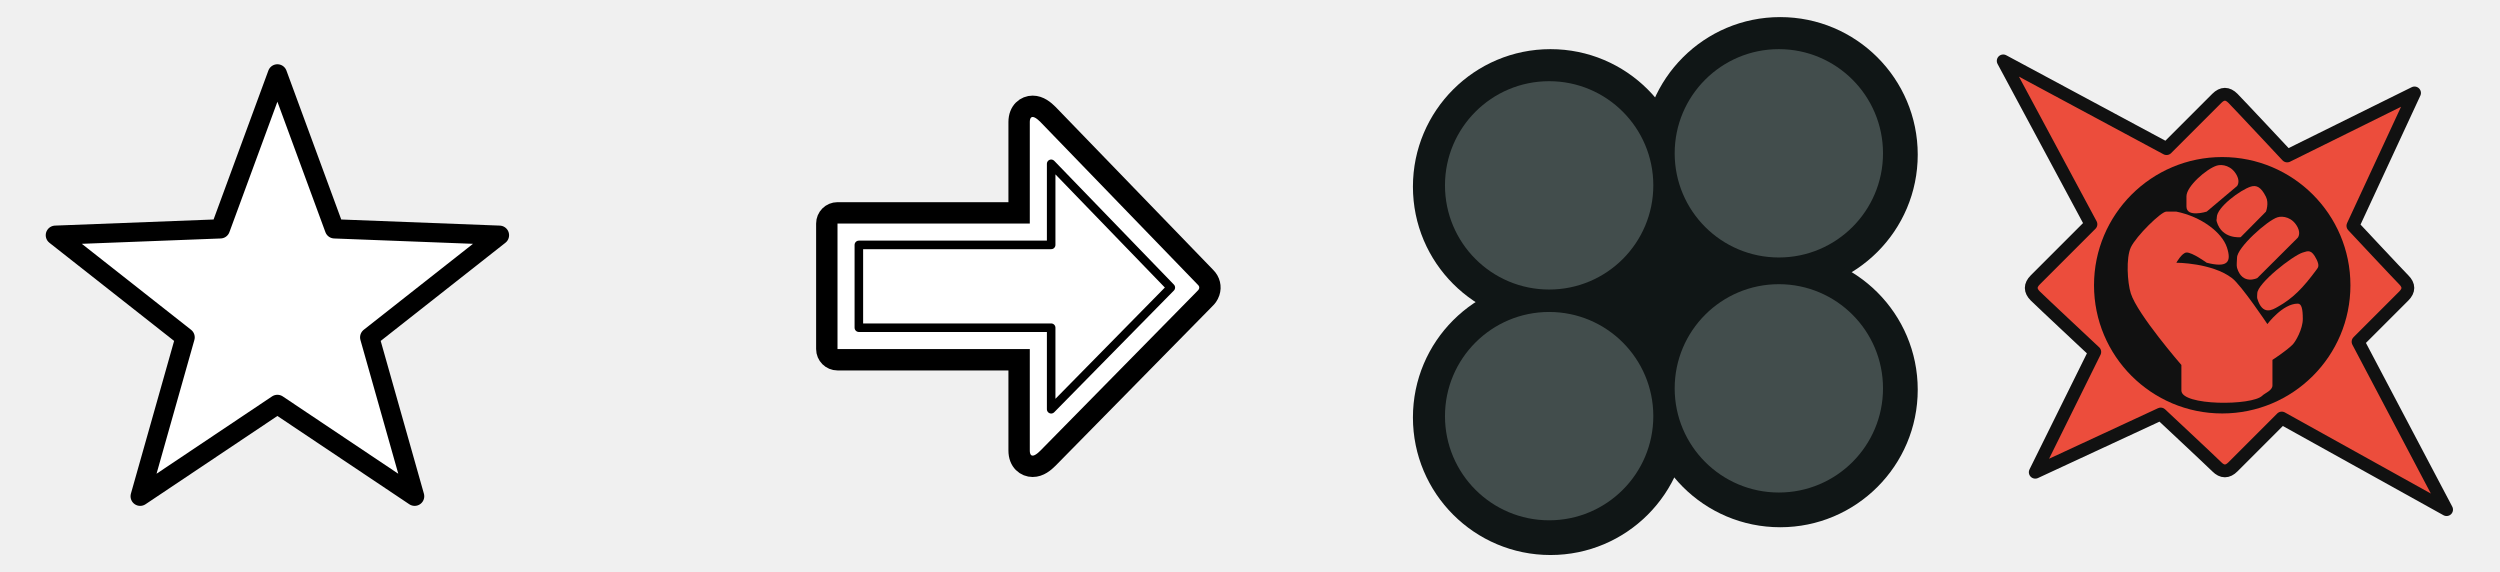
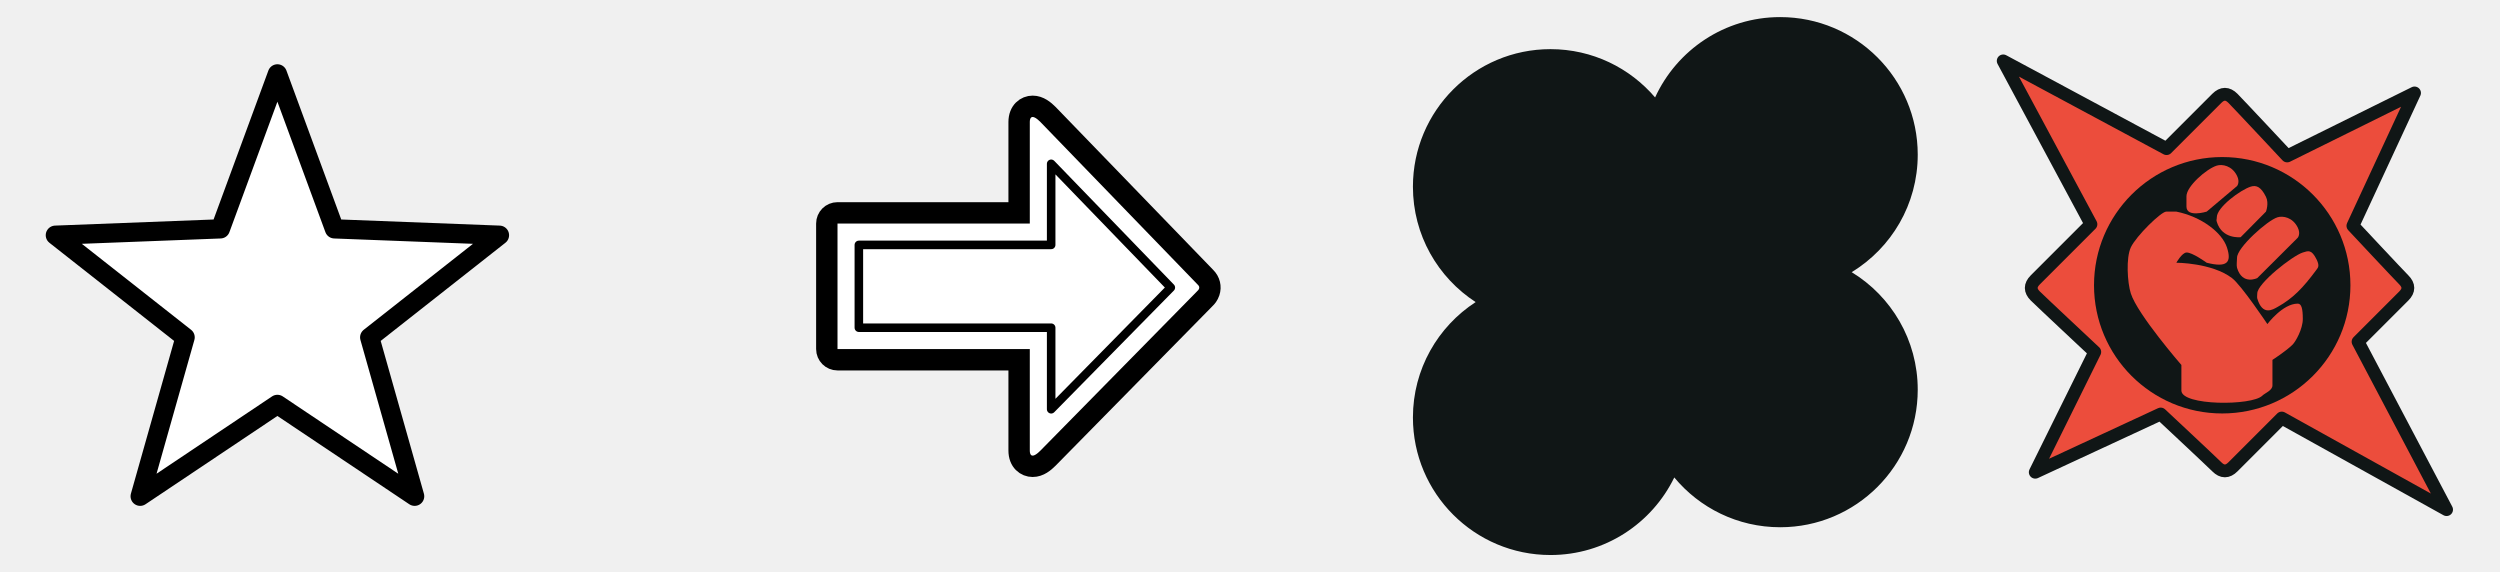
<svg xmlns="http://www.w3.org/2000/svg" version="1.1" id="Layer_3" x="0px" y="0px" width="1170px" height="267.5px" viewBox="0 0 1170 267.5" enable-background="new 0 0 1170 267.5" xml:space="preserve">
  <g>
    <path fill="#FFFFFF" d="M560.694,133.367c-1.25-1.25-72.5-75-73.75-76.25c-3.75-3.75-5-2.5-5,0c0,1.25,0,47.5,0,47.5h-90v58.75h90   c0,0,0,46.25,0,47.5c0,2.5,1.25,3.75,5,0c1.042-1.043,75-76.25,73.75-75C560.694,135.867,561.944,134.617,560.694,133.367z" />
-     <path fill="none" stroke="#000000" stroke-width="10" stroke-miterlimit="10" d="M483.279,218.234   c-3.051,0-6.335-2.306-6.335-7.367v-42.5h-85c-2.761,0-5-2.238-5-5v-58.75c0-2.762,2.239-5,5-5h85v-42.5   c0-5.062,3.284-7.367,6.335-7.367c2.986,0,5.417,2.047,7.2,3.831c0.611,0.611,14.361,14.834,36.935,38.186   c17.737,18.349,36.077,37.322,36.819,38.068c1.854,1.854,2.48,4.409,1.673,6.832c-0.478,1.434-1.331,2.391-1.677,2.735   c-0.063,0.063-0.127,0.125-0.193,0.184c-0.2,0.22-0.397,0.42-0.575,0.602l-35.68,36.293c-16.86,17.146-36.745,37.365-37.3,37.921   C488.696,216.187,486.266,218.234,483.279,218.234z" />
-     <path fill="none" stroke="#000000" stroke-width="4" stroke-linecap="square" stroke-linejoin="round" stroke-miterlimit="10" d="   M491.944,153.367h-90v-38.75h90V76.658c7.023,7.263,50.212,51.94,55.999,57.922c-11.868,12.076-39.837,40.52-55.999,56.95V153.367z   " />
+     <path fill="none" stroke="#000000" stroke-width="10" stroke-miterlimit="10" d="M483.279,218.234   c-3.052,0-6.335-2.307-6.335-7.367v-42.5h-85c-2.762,0-5-2.238-5-5v-58.75c0-2.762,2.238-5,5-5h85v-42.5   c0-5.062,3.283-7.367,6.335-7.367c2.985,0,5.417,2.047,7.199,3.831c0.611,0.611,14.361,14.834,36.936,38.186   c17.737,18.349,36.077,37.322,36.819,38.068c1.854,1.854,2.479,4.409,1.673,6.832c-0.479,1.435-1.331,2.392-1.678,2.735   c-0.063,0.063-0.127,0.125-0.192,0.184c-0.2,0.221-0.397,0.42-0.575,0.602l-35.68,36.293c-16.86,17.146-36.745,37.365-37.3,37.922   C488.696,216.188,486.266,218.234,483.279,218.234z" />
+     <path fill="none" stroke="#000000" stroke-width="4" stroke-linecap="square" stroke-linejoin="round" stroke-miterlimit="10" d="   M491.944,153.367h-90v-38.75h90V76.658c7.022,7.263,50.212,51.94,55.999,57.922c-11.868,12.076-39.838,40.52-55.999,56.95V153.367z   " />
  </g>
  <path fill="none" stroke="#00A0C6" stroke-miterlimit="10" d="M163.125,64" />
  <g>
-     <path fill="#EC4D3C" stroke="#111111" stroke-width="6" stroke-linecap="round" stroke-linejoin="round" stroke-miterlimit="10" d="   M1145,238.5l-41.428-78.571c0,0,18.928-18.929,21.428-21.429s2.5-5,0-7.5s-23.842-25.331-23.842-25.331L1130,43.5l-59.602,29.486   c0,0-22.898-24.486-25.398-26.986s-5-2.5-7.5,0s-23.555,23.555-23.555,23.555L937.5,28.5l41.055,76.445   c0,0-23.555,23.555-26.055,26.055s-2.5,5,0,7.5s27.848,26.211,27.848,26.211L952.5,221l58.715-27.239   c0,0,23.785,22.239,26.285,24.739s5,2.5,7.5,0s22.857-22.857,22.857-22.857L1145,238.5z" />
-     <circle fill="#111111" cx="1040" cy="133.5" r="60" />
+     <path fill="#EC4D3C" stroke="#101616" stroke-width="6" stroke-linecap="round" stroke-linejoin="round" stroke-miterlimit="10" d="   M1145,238.5l-41.428-78.57c0,0,18.928-18.93,21.428-21.43s2.5-5,0-7.5s-23.842-25.331-23.842-25.331L1130,43.5l-59.602,29.486   c0,0-22.898-24.486-25.398-26.986s-5-2.5-7.5,0s-23.555,23.555-23.555,23.555L937.5,28.5l41.055,76.445   c0,0-23.555,23.555-26.055,26.055s-2.5,5,0,7.5s27.848,26.211,27.848,26.211L952.5,221l58.715-27.239   c0,0,23.785,22.239,26.285,24.739s5,2.5,7.5,0s22.857-22.857,22.857-22.857L1145,238.5z" />
+     <circle fill="#101616" cx="1040" cy="133.5" r="60" />
    <g>
-       <path fill="#E94C3C" d="M1013.791,99.036c-2.367,0-14.061,11.396-16.57,16.747c-2.279,4.864-1.627,16.407,0,21.533    c3.105,9.799,23.672,33.494,23.672,33.494s0,9.57,0,11.963c0,7.178,33.145,7.178,37.879,2.393    c1.184-1.197,4.734-2.393,4.734-4.785s0-11.963,0-11.963s6.512-4.188,9.469-7.178c1.324-1.337,4.736-7.178,4.736-11.963    c0-4.783-0.592-7.176-2.367-7.176c-7.104,0-14.205,9.568-14.205,9.568s-12.207-18.222-16.57-21.531    c-9.469-7.178-26.043-7.178-26.043-7.178s2.605-4.651,4.734-4.785c2.643-0.166,9.473,4.785,9.473,4.785    c9.469,2.393,11.836,0,9.469-7.178c-2.285-6.926-11.838-14.355-23.676-16.747" />
-       <path fill="#E94C3C" d="M1023.26,91.859c0-4.673,9.404-12.871,14.207-14.355c2.527-0.782,7.102,0,9.469,4.785    c1.496,3.025,0,4.785,0,4.785l-14.203,11.962c0,0-9.473,2.956-9.473-2.392C1023.26,94.252,1023.26,94.252,1023.26,91.859z" />
-       <path fill="#E94C3C" d="M1037.467,101.691c0-4.671,11.1-12.869,15.906-14.354c2.527-0.782,4.734,0,7.102,4.785    c1.496,3.025,0,6.913,0,6.913l-11.838,11.962c0,0-8.699,1.078-11.17-7.178C1037.125,102.677,1037.467,102.889,1037.467,101.691z" />
-       <path fill="#E94C3C" d="M1046.936,120.568c0-4.671,14.135-17.393,18.938-18.877c2.531-0.782,7.102,0,9.471,4.785    c1.498,3.027,0,4.785,0,4.785l-18.939,18.877c0,0-6.998,3.471-9.469-4.785C1046.594,124.208,1046.936,121.766,1046.936,120.568z" />
-       <path fill="#E94C3C" d="M1056.404,137.316c0-4.673,16.502-17.656,21.307-19.141c2.529-0.782,4.068-1.563,6.436,3.223    c1.5,3.025,0.707,3.825,0,4.785c-6.436,8.74-11.172,13.525-18.273,17.48c-2.244,1.249-6.994,4.301-9.469-3.955    C1056.232,139.136,1056.404,137.914,1056.404,137.316z" />
+       <path fill="#E94C3C" d="M1013.791,99.036c-2.367,0-14.061,11.396-16.57,16.747c-2.278,4.864-1.627,16.407,0,21.533    c3.105,9.799,23.672,33.494,23.672,33.494s0,9.569,0,11.963c0,7.178,33.146,7.178,37.879,2.393    c1.185-1.197,4.734-2.393,4.734-4.785c0-2.392,0-11.963,0-11.963s6.512-4.188,9.469-7.178c1.324-1.338,4.736-7.178,4.736-11.963    c0-4.783-0.592-7.176-2.367-7.176c-7.104,0-14.205,9.567-14.205,9.567s-12.207-18.222-16.569-21.531    c-9.47-7.178-26.043-7.178-26.043-7.178s2.604-4.651,4.733-4.785c2.644-0.166,9.474,4.785,9.474,4.785    c9.469,2.393,11.836,0,9.469-7.178c-2.285-6.926-11.838-14.355-23.676-16.747" />
+       <path fill="#E94C3C" d="M1023.26,91.859c0-4.673,9.404-12.871,14.207-14.355c2.527-0.782,7.103,0,9.469,4.785    c1.496,3.025,0,4.785,0,4.785l-14.202,11.962c0,0-9.474,2.956-9.474-2.392C1023.26,94.252,1023.26,94.252,1023.26,91.859z" />
+       <path fill="#E94C3C" d="M1037.467,101.691c0-4.671,11.101-12.869,15.906-14.354c2.527-0.782,4.734,0,7.102,4.785    c1.496,3.025,0,6.913,0,6.913l-11.838,11.962c0,0-8.698,1.078-11.17-7.178C1037.125,102.677,1037.467,102.889,1037.467,101.691z" />
+       <path fill="#E94C3C" d="M1046.936,120.568c0-4.671,14.136-17.393,18.938-18.877c2.531-0.782,7.103,0,9.471,4.785    c1.498,3.027,0,4.785,0,4.785l-18.938,18.877c0,0-6.998,3.471-9.469-4.785C1046.594,124.208,1046.936,121.766,1046.936,120.568z" />
+       <path fill="#E94C3C" d="M1056.404,137.316c0-4.673,16.502-17.656,21.307-19.142c2.529-0.782,4.068-1.563,6.437,3.223    c1.5,3.025,0.707,3.825,0,4.785c-6.437,8.74-11.173,13.525-18.273,17.48c-2.244,1.249-6.994,4.301-9.469-3.955    C1056.232,139.136,1056.404,137.914,1056.404,137.316z" />
    </g>
  </g>
  <polygon fill="#FFFFFF" stroke="#000000" stroke-width="9" stroke-linejoin="round" stroke-miterlimit="10" points="129.825,34.572   156.517,107.107 233.75,110.078 173.013,157.877 194.054,232.25 129.825,189.256 65.596,232.25 86.637,157.877 25.9,110.078   103.133,107.107 " />
-   <g>
-     <rect x="746.25" y="101.75" fill="#101616" width="66.25" height="63.75" />
-     <circle fill="#101616" cx="725.625" cy="87.375" r="64.375" />
-     <circle fill="#101616" cx="833.125" cy="72.375" r="64.375" />
-     <circle fill="#101616" cx="833.125" cy="182.375" r="64.375" />
-     <circle fill="#101616" cx="725.625" cy="195.375" r="64.375" />
-     <circle fill="#424D4C" cx="725" cy="194.75" r="48.75" />
-     <circle fill="#424D4C" cx="725" cy="86.75" r="48.75" />
-     <circle fill="#424D4C" cx="832.5" cy="71.75" r="48.75" />
-     <circle fill="#424D4C" cx="832.5" cy="181.75" r="48.75" />
-   </g>
+   <path fill="#101616" d="M866.592,127.375c18.533-11.301,30.908-31.705,30.908-55C897.5,36.822,868.679,8,833.125,8  c-25.996,0-48.378,15.418-58.54,37.601C762.777,31.776,745.231,23,725.625,23c-35.554,0-64.375,28.822-64.375,64.375  c0,22.632,11.688,42.521,29.349,54c-17.66,11.479-29.349,31.368-29.349,54c0,35.553,28.821,64.375,64.375,64.375  c25.485,0,47.508-14.813,57.939-36.295c11.808,14.229,29.624,23.295,49.561,23.295c35.554,0,64.375-28.822,64.375-64.375  C897.5,159.08,885.125,138.677,866.592,127.375z" />
</svg>
